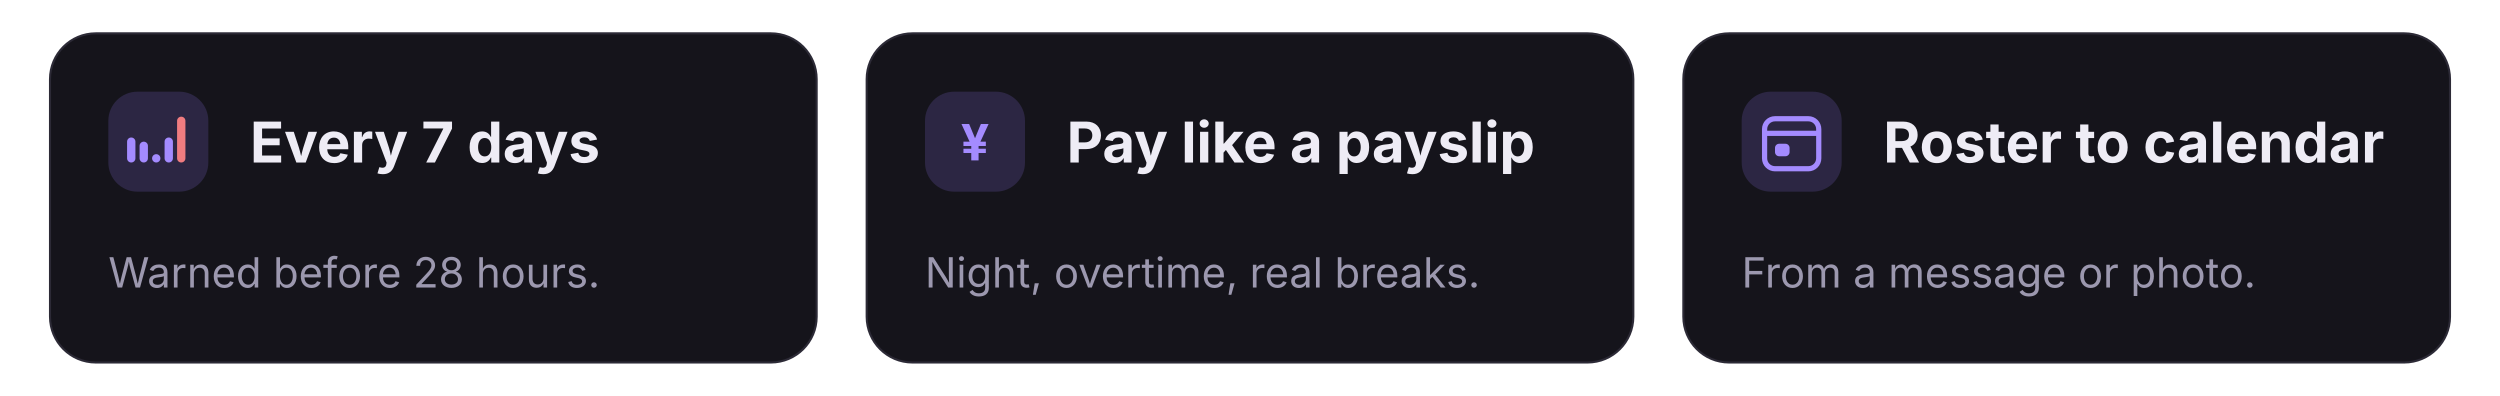
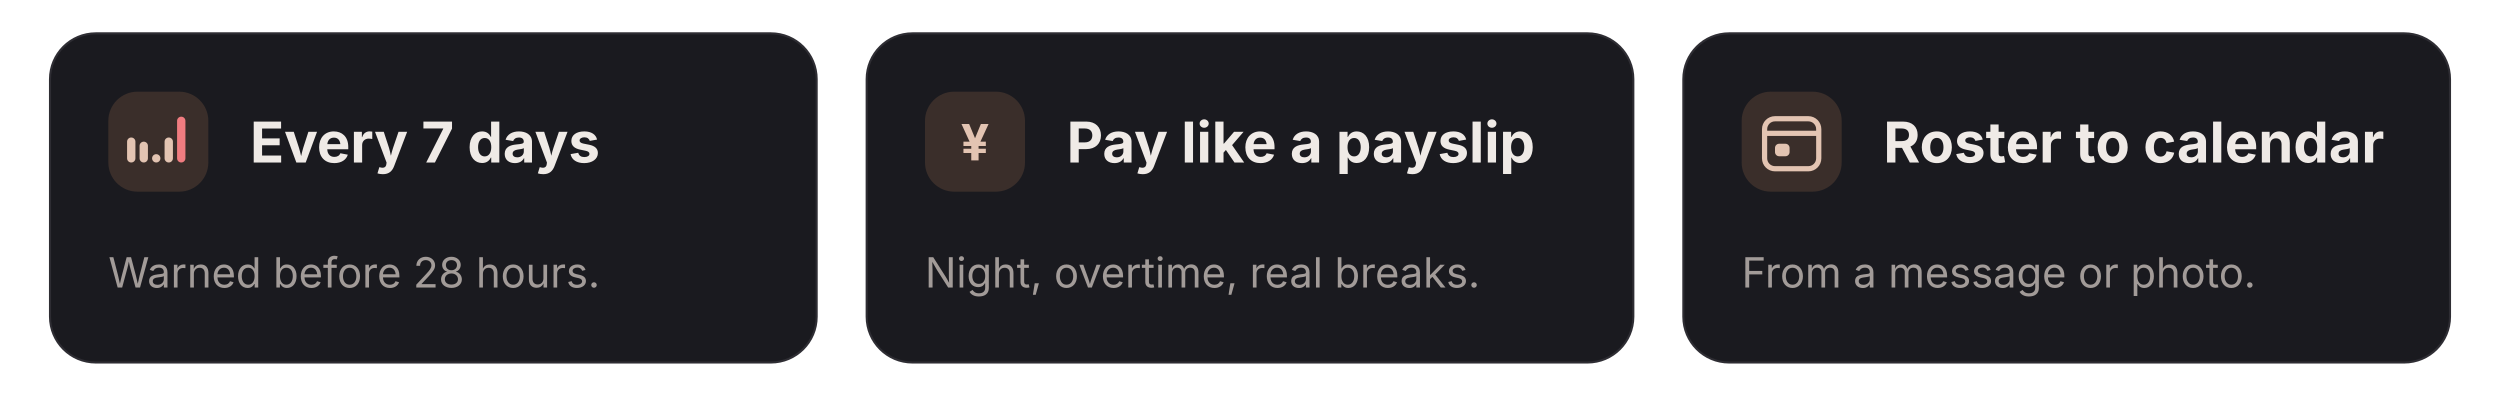
<svg xmlns="http://www.w3.org/2000/svg" width="1200" height="190" viewBox="0 0 1200 190" role="img" aria-labelledby="t d">
  <g font-family="-apple-system, BlinkMacSystemFont, 'Segoe UI', 'PingFang SC', 'Hiragino Sans', sans-serif">
-     <rect x="24" y="16" width="368" height="158" rx="22" fill="#15141B" stroke="#2C2A36" />
-     <rect x="52" y="44" width="48" height="48" rx="14" fill="#2C2643" />
-     <rect x="61" y="66" width="4" height="12" rx="2" fill="#A48BFF" />
-     <rect x="67" y="68" width="4" height="10" rx="2" fill="#A48BFF" />
-     <rect x="73" y="74" width="4" height="4" rx="2" fill="#A48BFF" />
-     <rect x="79" y="66" width="4" height="12" rx="2" fill="#A48BFF" />
+     <rect x="24" y="16" width="368" height="158" rx="22" fill="#1A1A1F" stroke="#2E2D33" />
+     <rect x="52" y="44" width="48" height="48" rx="14" fill="#3A2E2A" />
+     <rect x="61" y="66" width="4" height="12" rx="2" fill="#E3C4B2" />
+     <rect x="67" y="68" width="4" height="10" rx="2" fill="#E3C4B2" />
+     <rect x="73" y="74" width="4" height="4" rx="2" fill="#E3C4B2" />
+     <rect x="79" y="66" width="4" height="12" rx="2" fill="#E3C4B2" />
    <rect x="85" y="56" width="4" height="22" rx="2" fill="#F07C80" />
-     <text x="120" y="78" font-size="27" font-weight="700" fill="#EEECF5">Every 7 days</text>
-     <text x="52" y="138" font-size="20" fill="#9C98AF">Warned before 28 hours.</text>
-     <rect x="416" y="16" width="368" height="158" rx="22" fill="#15141B" stroke="#2C2A36" />
-     <rect x="444" y="44" width="48" height="48" rx="14" fill="#2C2643" />
-     <text x="468" y="77" font-size="24" font-weight="700" text-anchor="middle" fill="#A48BFF" font-family="-apple-system, BlinkMacSystemFont, 'Segoe UI', 'PingFang SC', 'Hiragino Sans', sans-serif">¥</text>
-     <text x="512" y="78" font-size="27" font-weight="700" fill="#EEECF5">Pay like a payslip</text>
-     <text x="444" y="138" font-size="20" fill="#9C98AF">Night, overtime, real breaks.</text>
-     <rect x="808" y="16" width="368" height="158" rx="22" fill="#15141B" stroke="#2C2A36" />
-     <rect x="836" y="44" width="48" height="48" rx="14" fill="#2C2643" />
-     <rect x="847" y="57" width="26" height="24" rx="5" fill="none" stroke="#A48BFF" stroke-width="2.5" />
-     <path d="M847 64 H873" stroke="#A48BFF" stroke-width="2.5" />
-     <rect x="852" y="69" width="7" height="6" rx="2" fill="#A48BFF" />
-     <text x="904" y="78" font-size="27" font-weight="700" fill="#EEECF5">Roster to calendar</text>
-     <text x="836" y="138" font-size="20" fill="#9C98AF">From a message or photo.</text>
+     <text x="120" y="78" font-size="27" font-weight="700" fill="#EFEAE6">Every 7 days</text>
+     <text x="52" y="138" font-size="20" fill="#A29B98">Warned before 28 hours.</text>
+     <rect x="416" y="16" width="368" height="158" rx="22" fill="#1A1A1F" stroke="#2E2D33" />
+     <rect x="444" y="44" width="48" height="48" rx="14" fill="#3A2E2A" />
+     <text x="468" y="77" font-size="24" font-weight="700" text-anchor="middle" fill="#E3C4B2" font-family="-apple-system, BlinkMacSystemFont, 'Segoe UI', 'PingFang SC', 'Hiragino Sans', sans-serif">¥</text>
+     <text x="512" y="78" font-size="27" font-weight="700" fill="#EFEAE6">Pay like a payslip</text>
+     <text x="444" y="138" font-size="20" fill="#A29B98">Night, overtime, real breaks.</text>
+     <rect x="808" y="16" width="368" height="158" rx="22" fill="#1A1A1F" stroke="#2E2D33" />
+     <rect x="836" y="44" width="48" height="48" rx="14" fill="#3A2E2A" />
+     <rect x="847" y="57" width="26" height="24" rx="5" fill="none" stroke="#E3C4B2" stroke-width="2.5" />
+     <path d="M847 64 H873" stroke="#E3C4B2" stroke-width="2.5" />
+     <rect x="852" y="69" width="7" height="6" rx="2" fill="#E3C4B2" />
+     <text x="904" y="78" font-size="27" font-weight="700" fill="#EFEAE6">Roster to calendar</text>
+     <text x="836" y="138" font-size="20" fill="#A29B98">From a message or photo.</text>
  </g>
</svg>
